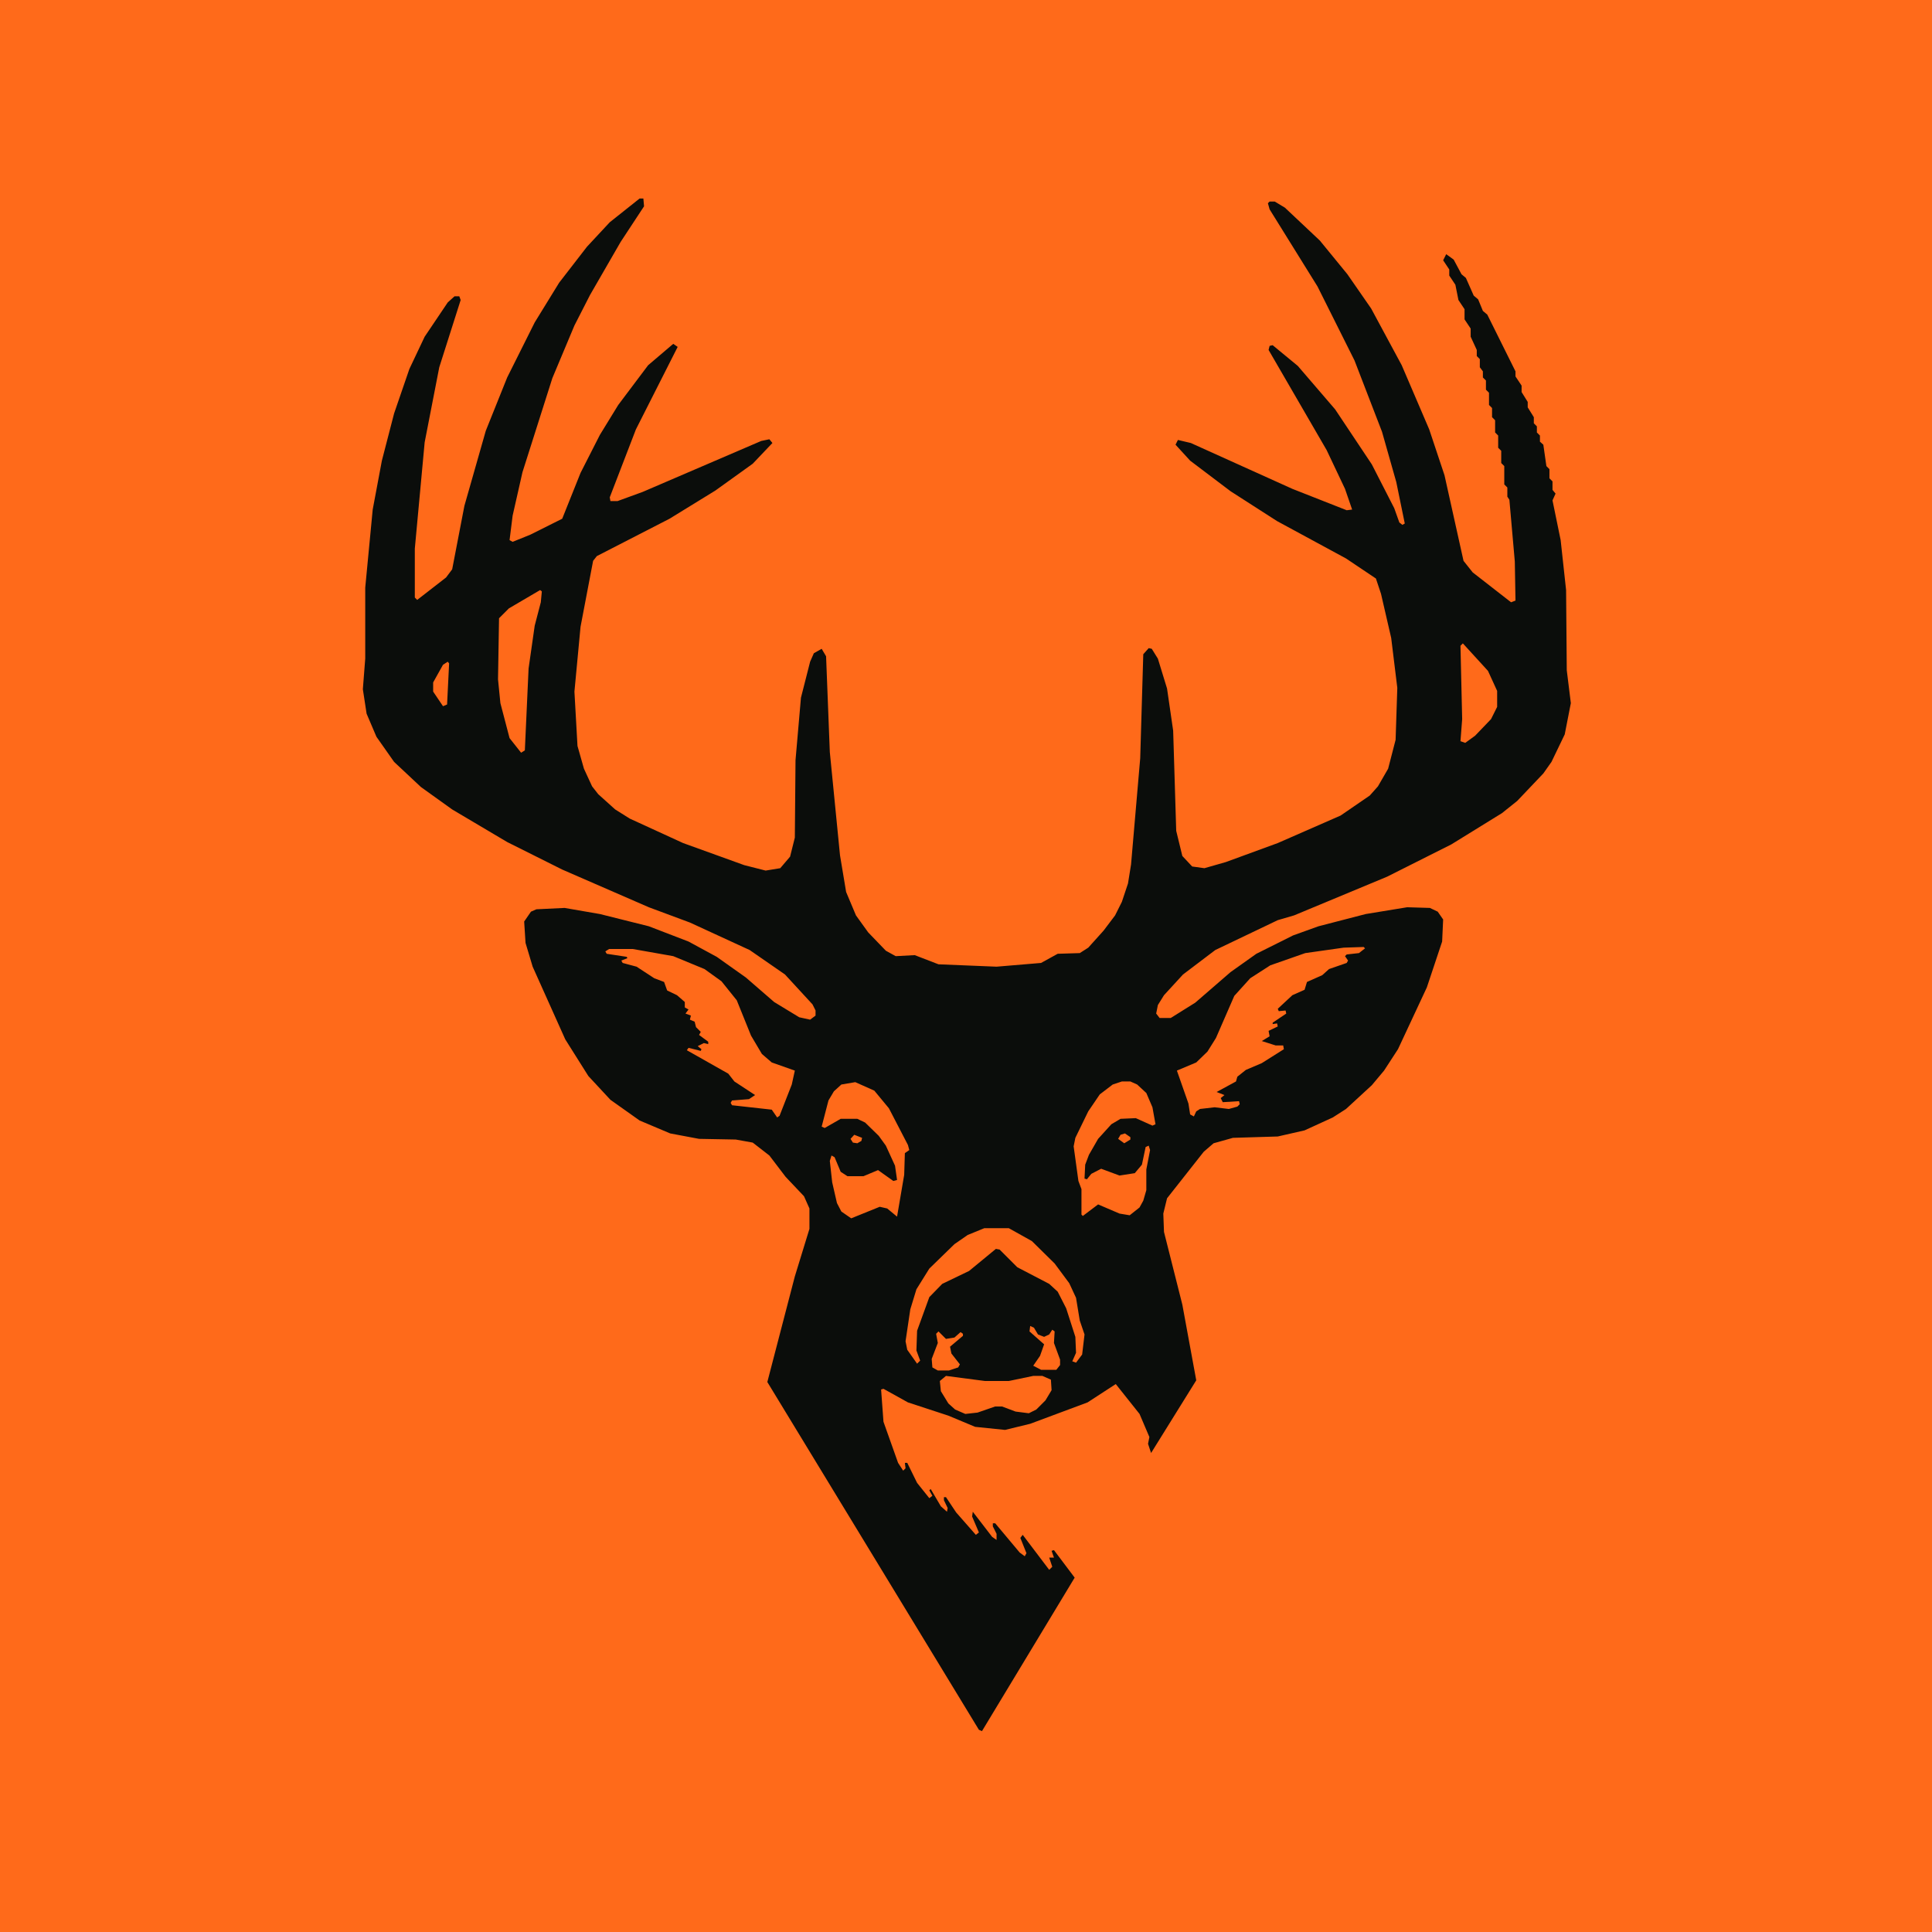
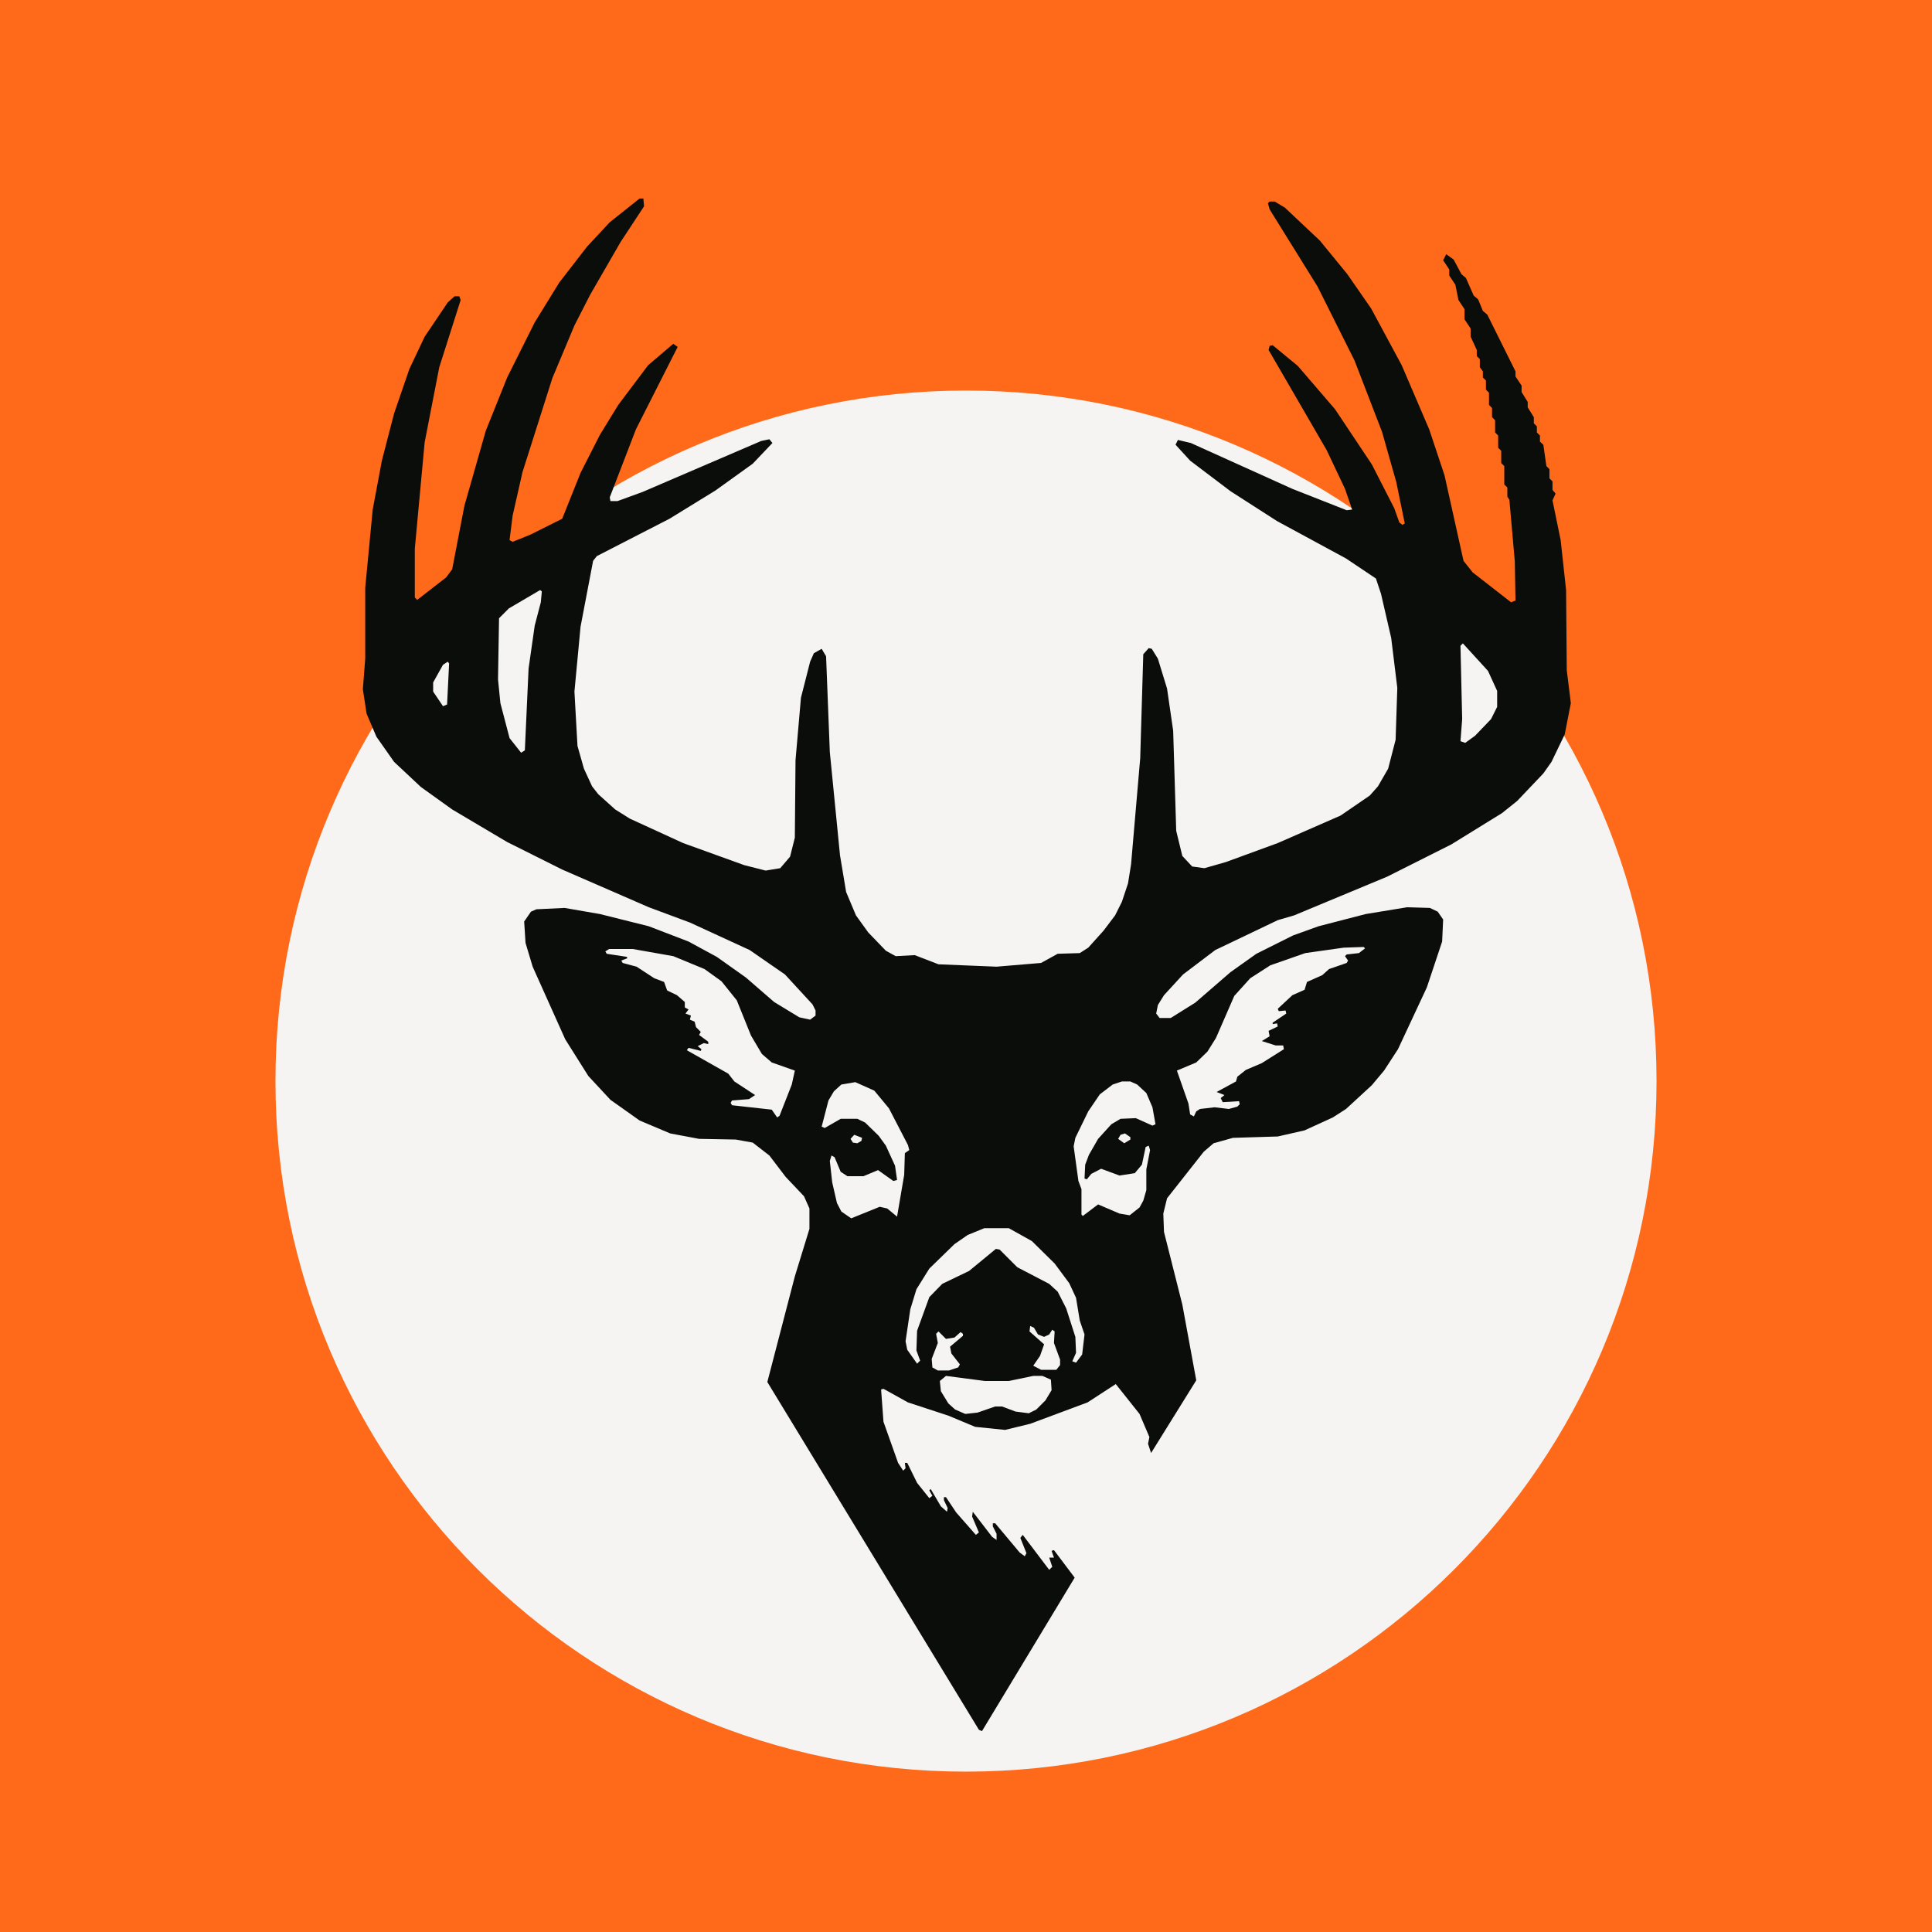
<svg xmlns="http://www.w3.org/2000/svg" viewBox="0 0 512 512">
  <rect width="512" height="512" fill="#FF6A1A" />
+   <circle cx="256" cy="286.5" r="183" fill="#F5F4F2" />
  <g transform="translate(256 256) scale(0.9) translate(-256 -256)" fill="#0B0D0B">
    <path fill-rule="evenodd" d="M159.9 30.0L151.1 37.0L144.4 44.2L136.2 54.8L129.0 66.5L120.9 82.7L114.6 98.4L108.3 120.5L104.7 139.2L102.9 141.6L94.4 148.2L93.7 147.5L93.7 133.1L96.6 101.8L100.9 79.7L107.2 59.9L106.8 58.8L105.4 58.8L103.4 60.6L96.6 70.7L92.1 80.2L87.6 93.3L84.0 107.2L81.3 121.6L79.1 144.6L79.1 165.5L78.4 174.5L79.5 181.7L82.4 188.5L87.6 195.9L95.5 203.3L104.7 209.9L120.9 219.5L137.1 227.6L162.6 238.7L174.7 243.2L192.3 251.3L202.7 258.5L210.8 267.3L211.7 269.1L211.7 270.6L210.1 271.8L206.9 271.1L199.5 266.6L191.2 259.4L182.6 253.3L174.3 248.8L162.6 244.3L148.2 240.7L137.8 238.9L129.5 239.3L127.9 240.0L125.9 242.9L126.3 249.2L128.4 256.2L138.0 277.6L144.8 288.4L151.3 295.4L159.9 301.5L168.9 305.3L177.4 306.9L188.2 307.1L193.2 308.0L198.1 311.8L202.9 318.1L208.3 323.8L209.9 327.4L209.9 333.4L205.6 347.4L197.5 378.5L259.8 480.9L260.7 481.3L288.0 436.1L281.9 428.0L281.2 428.2L281.9 430.2L280.5 430.2L281.4 432.9L280.5 433.8L272.7 423.5L272.0 424.4L273.8 428.9L273.3 429.8L271.8 428.7L264.6 420.1L263.9 420.1L263.9 421.0L265.0 423.2L265.0 425.0L263.7 424.1L258.0 416.7L257.8 418.1L259.8 422.8L258.9 423.5L253.1 416.9L250.1 412.4L249.5 412.4L249.5 413.3L250.6 415.6L250.4 416.7L248.6 415.1L245.6 410.0L245.2 410.4L246.1 412.0L245.2 412.7L241.6 408.2L238.7 402.3L238.0 402.3L238.2 403.9L237.5 404.6L236.0 402.3L231.7 390.2L231.0 380.7L231.7 380.5L238.9 384.5L250.8 388.4L258.7 391.7L267.5 392.6L274.9 390.8L291.8 384.5L300.1 379.1L307.1 387.9L310.0 394.7L309.6 396.7L310.5 399.4L323.8 378.0L319.7 355.7L314.3 334.3L314.1 328.9L315.2 324.4L326.0 310.7L328.9 308.2L334.6 306.6L347.8 306.2L355.7 304.4L364.0 300.6L367.9 298.1L375.5 291.1L379.1 286.8L383.2 280.5L391.7 262.3L396.2 248.8L396.5 242.3L394.9 240.0L392.6 238.9L385.9 238.7L373.7 240.7L359.8 244.3L352.3 247.0L341.5 252.4L333.9 257.8L323.5 266.8L316.3 271.3L313.0 271.3L312.0 270.0L312.5 267.5L314.3 264.6L319.9 258.5L329.4 251.3L347.8 242.5L352.6 241.1L380.0 229.7L398.9 220.2L413.8 211.0L418.3 207.4L426.0 199.3L428.4 195.9L432.3 187.8L434.1 178.6L432.9 168.9L432.7 145.3L431.1 130.6L428.7 118.9L429.6 116.9L428.7 115.8L428.7 113.3L427.8 112.4L427.8 109.7L426.9 108.8L426.0 102.5L425.0 101.6L425.0 99.8L424.1 98.9L424.1 97.1L423.2 96.2L423.2 94.4L421.4 91.5L421.4 89.9L419.6 87.0L419.6 85.1L417.8 82.4L417.8 80.9L409.5 64.2L408.2 63.1L406.8 59.7L405.5 58.6L403.2 53.4L401.9 52.3L399.6 48.0L397.4 46.4L396.5 48.2L398.3 50.9L398.3 52.7L400.1 55.4L401.0 59.9L402.8 62.6L402.8 65.6L404.6 68.3L404.6 70.7L406.4 74.6L406.4 76.4L407.3 77.3L407.3 79.7L408.2 80.9L408.2 82.7L409.1 83.6L409.1 86.3L410.0 87.2L410.0 90.8L410.9 91.7L410.9 94.4L411.8 95.3L411.8 98.9L412.7 99.8L412.7 103.4L413.6 104.3L413.6 107.9L414.5 108.8L414.5 114.2L415.4 115.1L415.4 117.8L416.0 118.7L417.6 136.9L417.8 148.4L416.5 148.9L405.2 140.1L402.5 136.7L396.9 111.5L392.4 98.0L384.3 79.1L375.3 62.4L368.3 52.3L360.2 42.4L349.9 32.7L346.9 30.9L345.4 30.9L344.9 31.4L345.4 33.2L359.5 55.9L370.4 77.7L378.5 98.7L382.7 113.5L385.2 125.7L384.5 126.1L383.6 125.4L382.1 121.2L375.5 108.3L364.7 92.1L353.7 79.3L346.3 73.2L345.4 73.4L345.1 74.6L362.2 104.1L367.6 115.5L369.7 121.6L368.1 121.8L352.1 115.5L322.2 102.0L318.4 101.1L317.7 102.5L322.0 107.2L333.9 116.2L347.6 125.0L367.9 136.0L376.7 141.9L378.2 146.4L381.2 159.4L383.0 174.1L382.5 189.4L380.3 197.9L377.3 203.1L374.9 205.8L366.3 211.7L347.8 219.8L332.5 225.4L326.2 227.2L322.6 226.7L319.7 223.6L317.9 216.2L317.0 186.7L315.2 174.3L312.5 165.5L310.7 162.6L309.8 162.4L308.2 164.2L307.3 194.8L304.6 226.1L303.7 231.7L301.9 237.1L299.9 241.1L296.5 245.6L292.0 250.6L289.5 252.2L283.0 252.4L278.1 255.1L265.0 256.2L247.9 255.5L240.9 252.8L235.3 253.1L232.4 251.5L227.2 246.1L223.6 241.1L220.7 234.2L218.9 223.4L215.9 193.0L214.8 164.8L213.5 162.6L211.2 163.9L210.1 166.4L207.4 177.0L205.8 195.4L205.6 218.2L204.2 223.8L201.3 227.2L197.0 227.9L190.7 226.3L172.7 219.8L157.0 212.6L152.7 209.9L147.7 205.4L145.9 203.1L143.5 197.9L141.6 191.2L140.7 175.2L142.5 156.1L146.2 136.7L147.3 135.3L168.7 124.3L182.2 116.0L193.2 108.1L199.0 102.0L198.1 100.9L195.7 101.4L160.8 116.4L153.4 119.1L151.3 119.1L151.1 118.0L158.8 98.0L171.1 73.7L169.8 72.8L162.4 79.1L153.6 90.8L148.2 99.6L142.5 110.8L137.1 124.3L127.7 129.0L122.5 131.1L121.6 130.6L122.5 123.4L125.4 110.6L134.2 82.9L140.7 67.4L145.3 58.4L154.3 42.8L161.2 32.3L161.0 30.0ZM248.3 378.2L250.1 376.7L261.6 378.2L268.6 378.2L275.8 376.7L278.5 376.7L281.0 377.8L281.2 380.9L279.4 383.9L276.7 386.6L274.5 387.7L270.6 387.2L266.6 385.7L264.6 385.7L259.4 387.5L255.8 387.9L252.8 386.6L250.8 384.8L248.6 381.2ZM247.9 363.6L250.1 365.8L252.6 365.4L254.4 363.8L255.1 364.3L255.1 364.9L251.3 368.1L251.7 370.1L254.2 373.3L253.7 374.2L251.0 375.1L247.7 375.1L246.1 374.2L245.9 371.7L247.7 367.0L247.2 364.3ZM274.9 362.0L276.0 362.5L277.2 364.5L279.0 365.2L280.5 364.5L281.4 363.1L282.1 363.6L281.9 367.0L283.7 371.9L283.7 373.5L282.6 374.9L278.1 374.9L275.8 373.7L277.8 370.8L279.0 367.4L274.7 363.6ZM241.4 351.2L245.2 345.1L252.6 337.9L256.5 335.2L261.4 333.2L268.6 333.2L275.4 337.0L282.1 343.6L286.4 349.4L288.4 353.7L289.5 360.4L290.9 364.5L290.2 370.4L288.4 372.8L287.3 372.4L288.4 369.9L288.2 365.2L285.5 356.8L283.0 351.9L280.5 349.6L271.1 344.7L265.9 339.5L264.8 339.3L256.9 345.8L249.0 349.6L245.2 353.5L241.6 363.4L241.4 369.2L242.5 372.2L241.6 373.1L238.7 369.0L238.2 366.5L239.6 357.1ZM222.0 306.9L223.1 305.7L225.4 306.6L225.2 307.5L224.0 308.2L222.7 308.0ZM301.5 305.7L302.8 305.3L304.4 306.4L304.4 307.1L302.6 308.2L300.8 306.9ZM219.3 290.9L223.4 290.2L229.0 292.7L233.3 297.9L238.9 308.7L239.3 310.2L238.0 311.1L237.8 317.5L235.7 329.8L232.8 327.4L230.6 326.9L222.2 330.3L219.3 328.3L218.0 325.8L216.6 319.7L215.9 313.4L216.4 311.8L217.3 312.3L219.1 316.6L221.1 317.9L225.8 317.9L230.1 316.1L234.6 319.3L235.7 319.0L235.1 314.8L232.4 308.9L230.3 306.0L226.3 302.1L224.0 301.0L219.1 301.0L214.4 303.7L213.5 303.3L215.5 295.6L217.1 292.9ZM304.4 290.0L306.4 290.9L309.1 293.4L310.9 297.6L311.8 302.6L310.9 303.0L306.0 300.8L301.5 301.0L298.8 302.6L294.9 306.9L292.2 311.6L291.1 314.5L290.9 318.6L291.6 318.8L292.9 317.2L295.8 315.7L301.2 317.7L305.7 317.0L307.8 314.5L308.9 309.3L309.8 308.9L310.2 310.2L309.1 315.9L309.1 322.0L308.2 325.1L307.1 327.1L304.2 329.4L301.2 328.9L294.9 326.2L290.4 329.6L290.0 329.2L290.0 321.7L289.1 319.3L287.7 309.1L288.2 306.6L292.0 298.8L295.4 293.8L299.2 290.9L301.9 290.0ZM149.8 251.7L150.9 251.0L157.9 251.0L169.8 253.1L179.0 256.9L184.0 260.5L188.5 266.1L192.7 276.5L195.9 281.9L198.8 284.4L205.6 286.8L204.7 290.9L201.1 300.1L200.4 300.6L198.8 298.3L187.1 297.0L186.7 296.3L187.1 295.6L192.1 295.2L193.9 294.0L187.8 290.0L186.0 287.7L173.8 280.8L174.3 280.1L177.9 281.0L178.1 280.5L177.0 279.6L178.8 278.7L180.1 279.0L180.1 278.3L177.4 276.3L177.9 275.4L176.5 274.0L176.1 272.4L174.7 271.8L175.0 270.6L173.4 270.0L174.3 268.8L173.2 268.2L173.2 266.6L170.9 264.6L168.0 263.2L167.1 260.7L164.2 259.6L159.0 256.2L154.9 255.1L154.5 254.4L156.3 253.7L156.1 253.3L150.2 252.4ZM373.5 250.8L371.7 252.2L368.1 252.6L367.6 253.1L368.5 254.4L368.1 255.1L362.9 256.9L360.9 258.7L356.4 260.7L355.7 263.0L352.1 264.6L347.8 268.6L348.1 269.3L350.1 269.1L350.3 270.0L346.3 272.7L346.3 273.1L347.6 272.9L347.8 273.8L345.1 275.1L345.4 276.7L343.1 278.1L347.2 279.4L349.4 279.4L349.6 280.5L343.1 284.6L338.4 286.6L335.9 288.6L335.5 290.0L329.8 293.1L332.1 294.0L331.0 294.9L331.6 296.1L336.4 295.8L336.6 296.7L335.9 297.4L333.4 298.1L329.2 297.6L324.9 298.1L323.8 298.8L323.1 300.3L322.0 299.7L321.5 296.5L318.1 286.8L323.8 284.4L327.1 281.2L329.6 277.2L335.0 264.8L339.7 259.6L345.6 255.8L355.9 252.2L367.2 250.6L373.1 250.4ZM103.4 166.4L103.8 166.9L103.2 179.0L102.0 179.5L99.1 175.2L99.1 172.5L102.0 167.3ZM402.3 161.0L409.7 169.1L412.4 175.0L412.4 179.7L410.6 183.3L405.9 188.2L403.0 190.3L401.6 189.8L402.1 183.3L401.6 161.7ZM130.6 145.3L131.1 145.7L130.8 148.9L129.0 155.8L127.2 168.4L126.1 192.5L125.0 193.2L121.6 188.9L118.9 178.6L118.2 171.6L118.5 153.6L121.4 150.7Z" />
  </g>
</svg>
